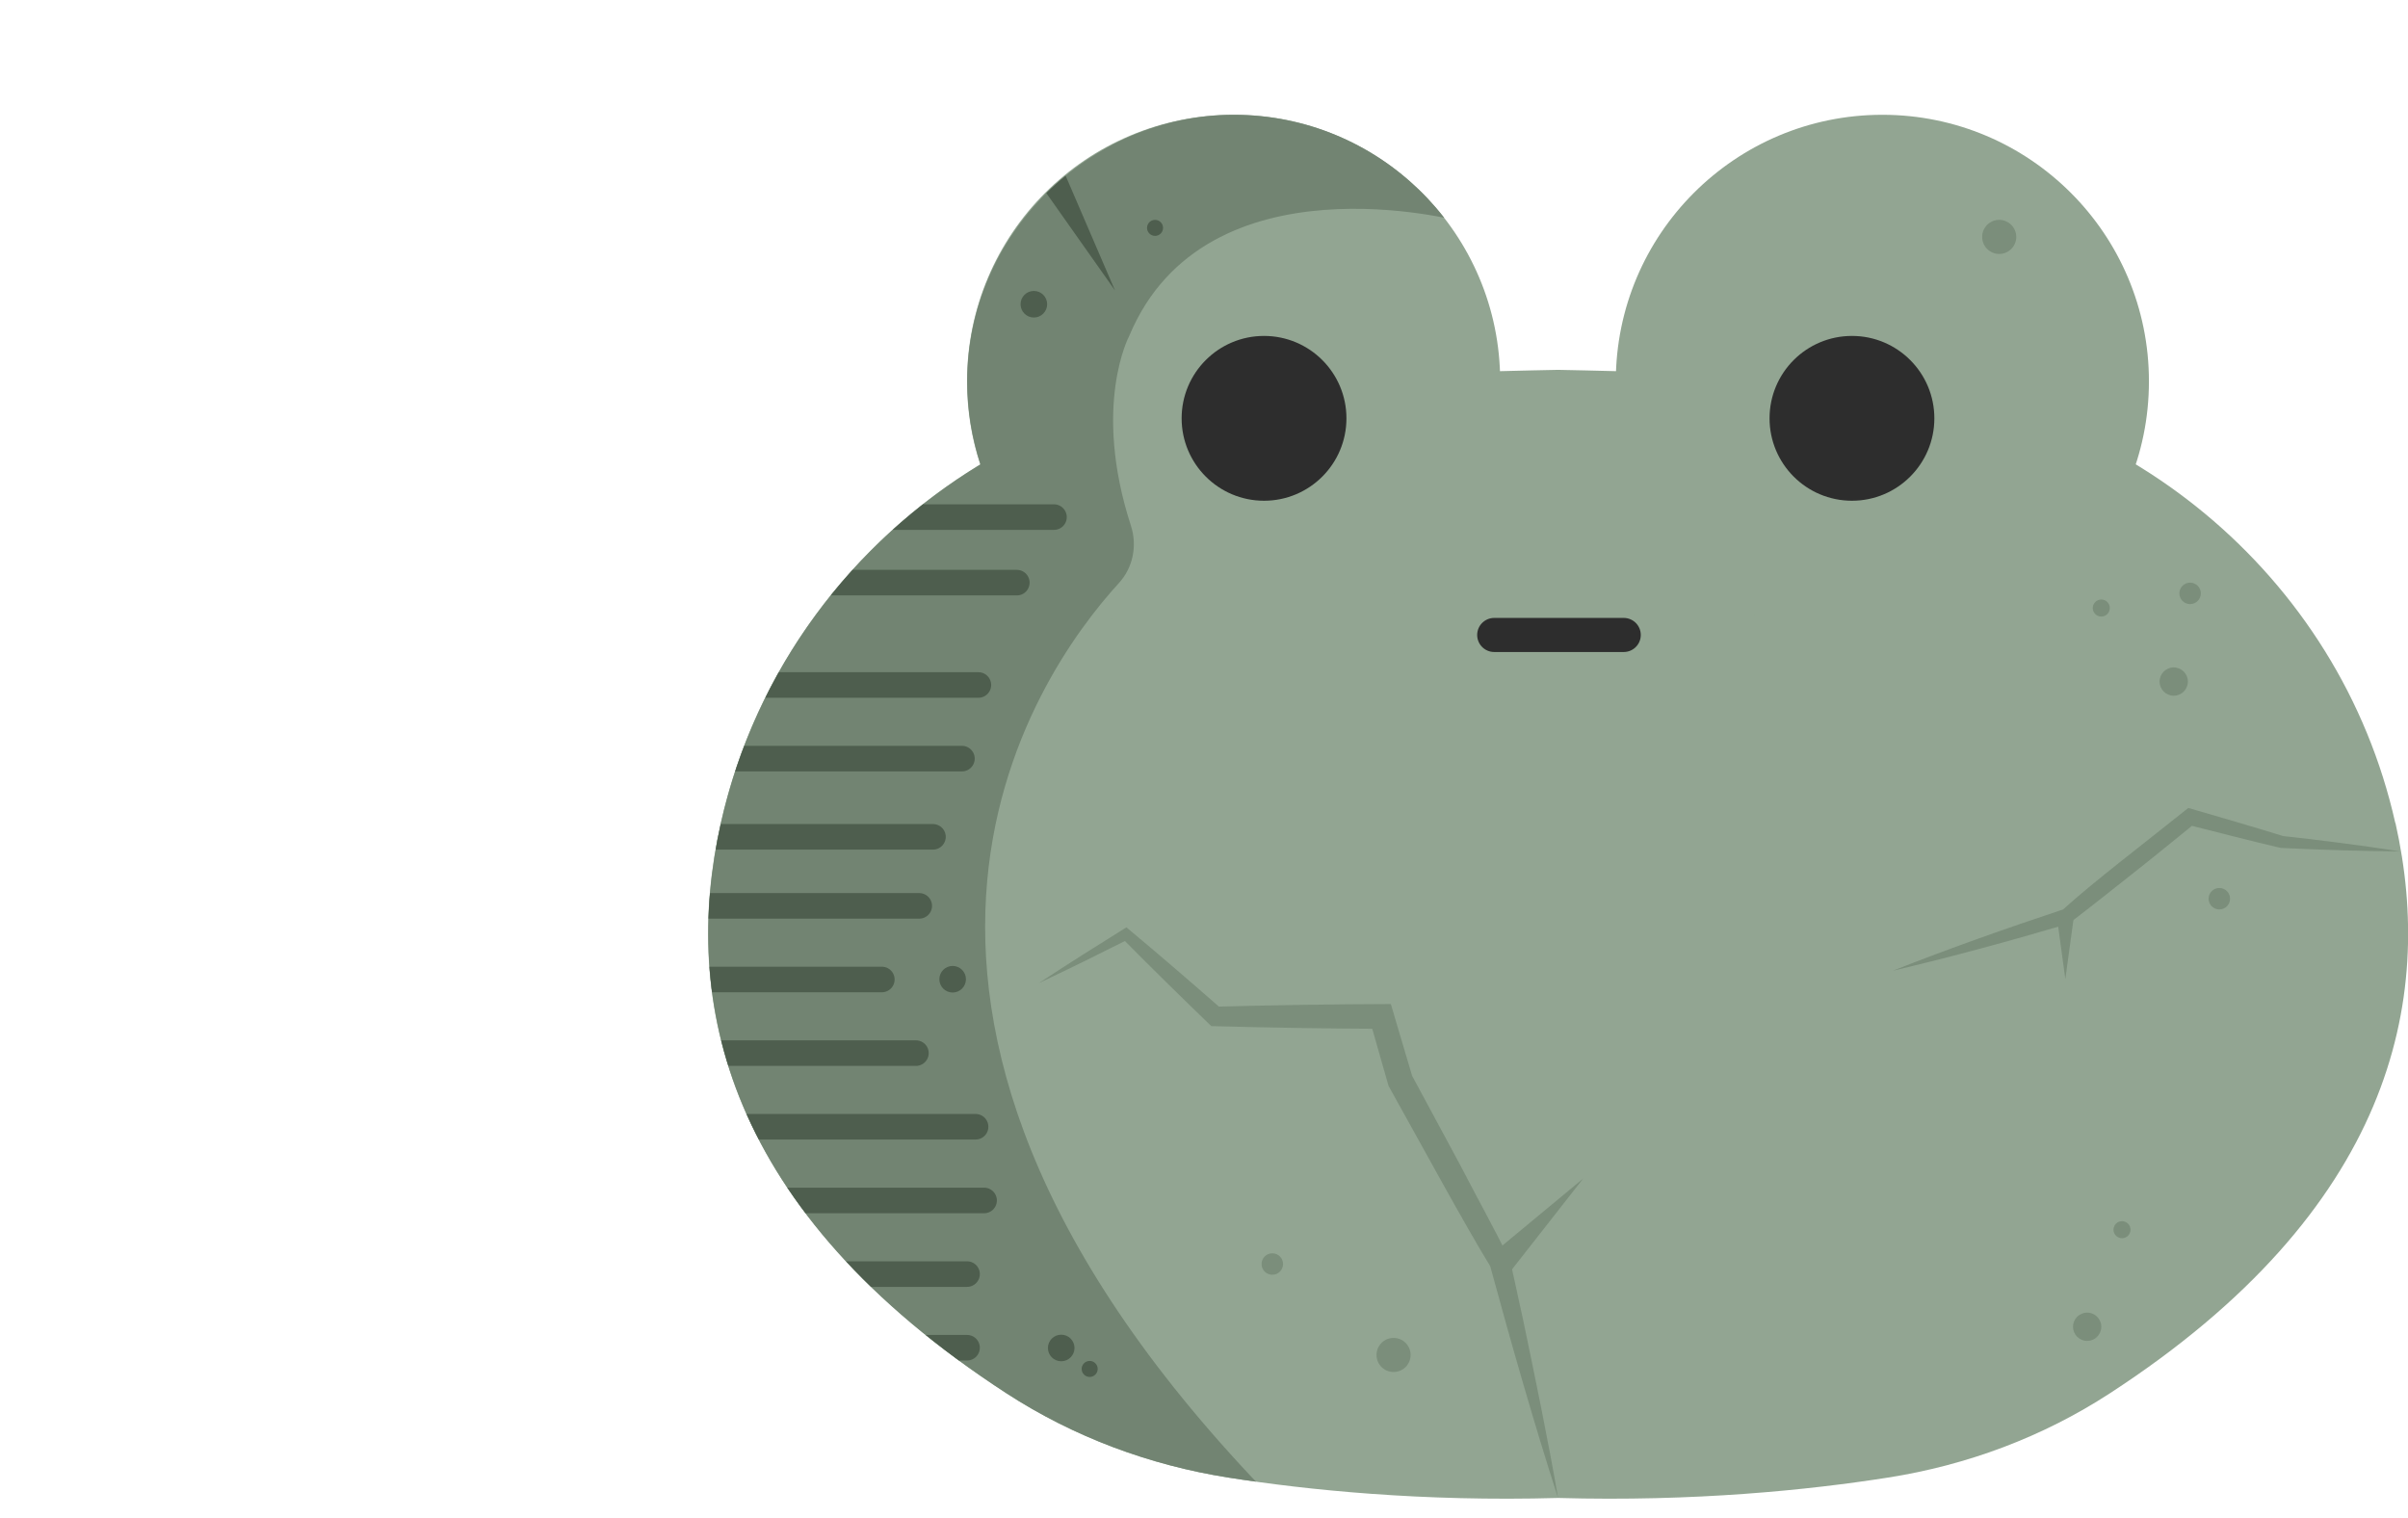
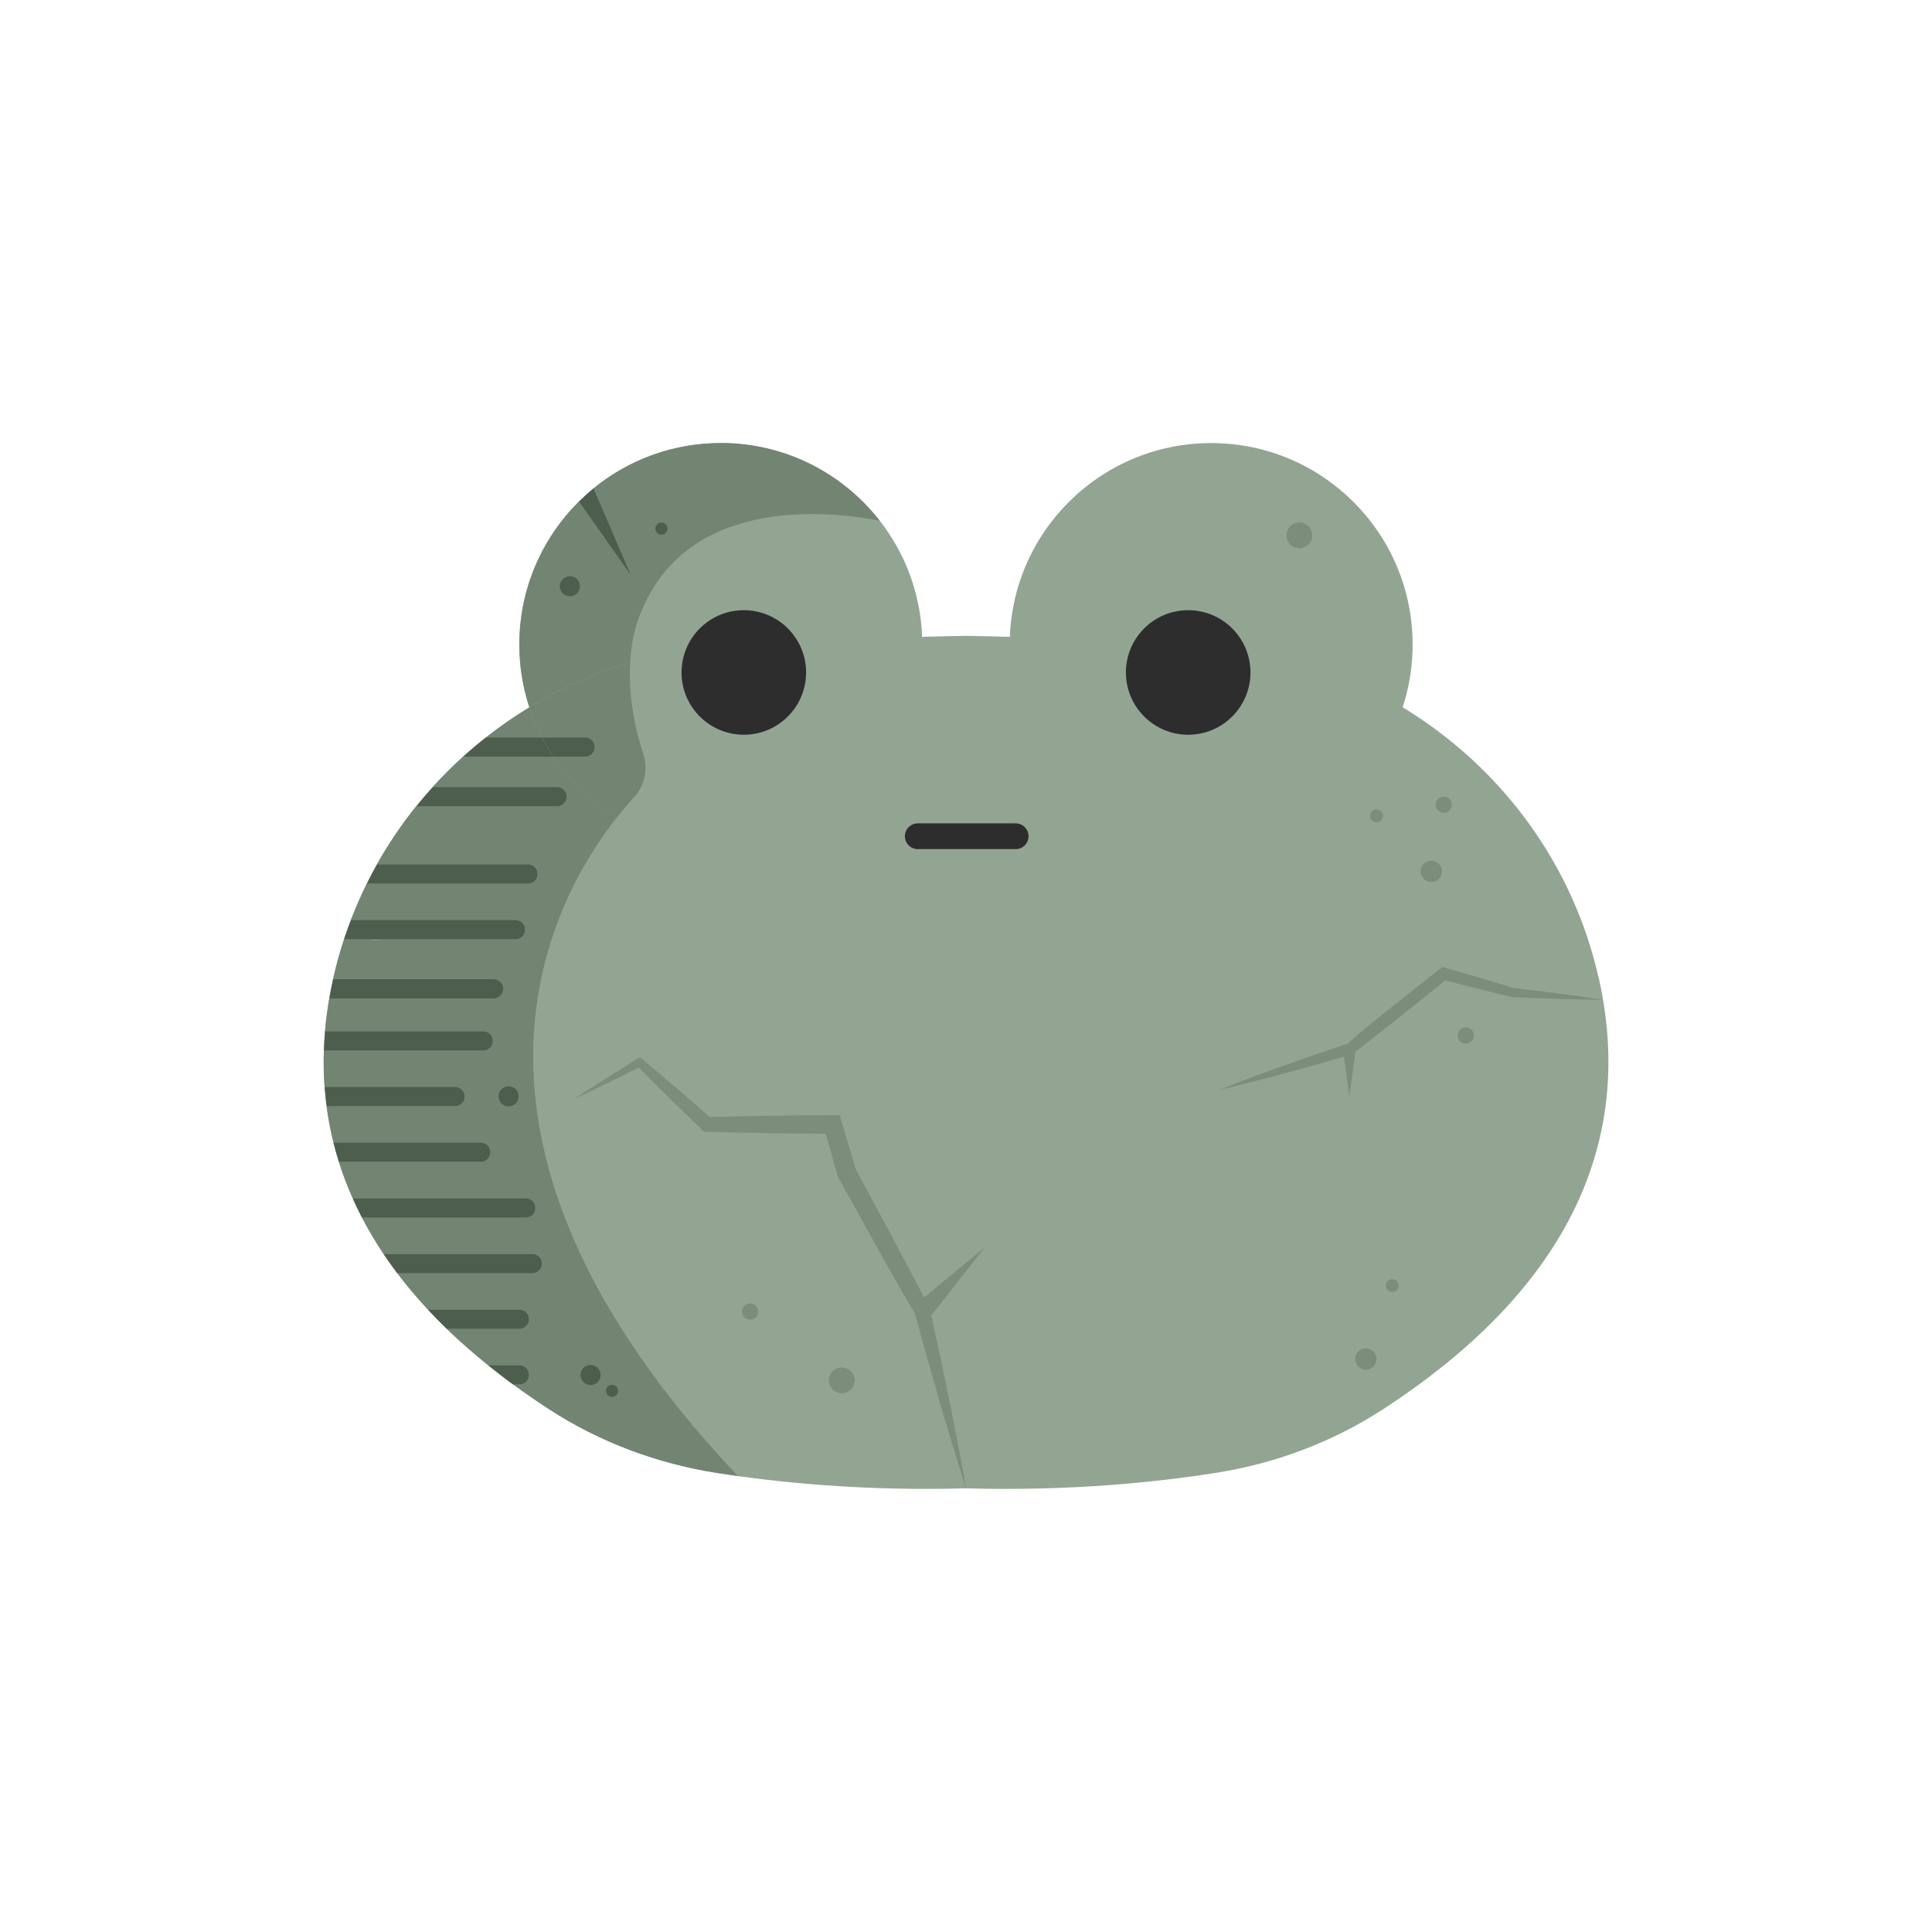
- <svg xmlns="http://www.w3.org/2000/svg" id="Layer_2" data-name="Layer 2" viewBox="0 0 282.57 178.1">
+ <svg xmlns="http://www.w3.org/2000/svg" id="Layer_2" data-name="Layer 2" viewBox="0 0 300 300">
  <defs>
    <style>
-       .cls-1, .cls-2, .cls-3 {
+       .cls-1, .cls-2 {
        fill: none;
      }

-       .cls-4 {
-         fill: #777;
-       }
- 
-       .cls-5 {
+       .cls-3 {
        fill: #7b8e7b;
      }

-       .cls-6 {
+       .cls-4 {
        fill: #728472;
      }

      .cls-2 {
-         stroke: #4e5e4e;
-         stroke-width: 3px;
-       }
- 
-       .cls-2, .cls-3 {
+         stroke: #2d2d2d;
        stroke-linecap: round;
        stroke-miterlimit: 10;
-       }
- 
-       .cls-3 {
-         stroke: #2d2d2d;
        stroke-width: 4px;
      }

-       .cls-7 {
+       .cls-5 {
        fill: #92a592;
      }

-       .cls-8 {
+       .cls-6 {
        fill: #4e5e4e;
      }

-       .cls-9 {
+       .cls-7 {
        fill: #8c8c8c;
      }

-       .cls-10 {
+       .cls-8 {
        fill: #2d2d2d;
      }
- 
-       .cls-11 {
-         clip-path: url(#clippath);
-       }
    </style>
-     <clipPath id="clippath">
-       <path class="cls-1" d="M281.08,96.58c-4.05-18.02-15.37-32.91-30.46-42.08,1.01-3.07,1.56-6.35,1.56-9.75,0-17.28-14.01-31.28-31.28-31.28s-30.63,13.37-31.25,30.09c-4.21-.11-6.81-.15-6.81-.15,0,0-2.61.05-6.81.15-.63-16.72-14.38-30.09-31.25-30.09s-31.28,14.01-31.28,31.28c0,3.41.55,6.68,1.56,9.75-15.09,9.16-26.42,24.06-30.46,42.08-4.69,20.87.47,45.45,33.53,66.93,7.87,5.11,16.76,8.42,26.03,9.88,9.29,1.46,22.71,2.84,38.7,2.39,15.99.45,29.41-.93,38.7-2.39,9.27-1.45,18.16-4.76,26.03-9.88,33.06-21.49,38.21-46.06,33.53-66.93Z" />
-     </clipPath>
  </defs>
  <g id="Layer_1-2" data-name="Layer 1">
    <g>
      <g>
-         <path class="cls-7" d="M281.08,96.58c-6.56-29.23-32.25-50.26-62.16-51.89-17.89-.97-36.09-1.29-36.09-1.29,0,0-18.2.32-36.09,1.29-29.91,1.63-55.6,22.66-62.16,51.89-4.69,20.87.47,45.45,33.53,66.93,7.87,5.11,16.76,8.42,26.03,9.88,9.29,1.46,22.71,2.84,38.7,2.39,15.99.45,29.41-.93,38.7-2.39,9.27-1.45,18.16-4.76,26.03-9.88,33.06-21.49,38.21-46.06,33.53-66.93Z" />
        <g>
-           <circle class="cls-7" cx="144.76" cy="44.75" r="31.28" />
-           <circle class="cls-7" cx="220.89" cy="44.75" r="31.28" />
+           <path class="cls-5" d="M248.25,151.91c-6.56-29.23-32.25-50.26-62.16-51.89-17.89-.97-36.09-1.29-36.09-1.29,0,0-18.2.32-36.09,1.29-29.91,1.63-55.6,22.66-62.16,51.89-4.69,20.87.47,45.45,33.53,66.93,7.87,5.11,16.76,8.42,26.03,9.88,9.29,1.46,22.71,2.84,38.7,2.39,15.99.45,29.41-.93,38.7-2.39,9.27-1.45,18.16-4.76,26.03-9.88,33.06-21.49,38.21-46.06,33.53-66.93Z" />
+           <g>
+             <circle class="cls-5" cx="111.93" cy="100.08" r="31.28" />
+             <circle class="cls-5" cx="188.07" cy="100.08" r="31.28" />
+           </g>
        </g>
+         <circle class="cls-8" cx="115.5" cy="104.42" r="9.67" />
+         <path class="cls-4" d="M95.81,126.89c-3.93-2.37-7.3-5.58-9.86-9.38h-14.06c-1.64,1.48-3.19,3.05-4.68,4.68h19.27c.83,0,1.5.67,1.5,1.5s-.67,1.5-1.5,1.5h-21.85c-2.27,2.82-4.31,5.83-6.09,9.01h23.44c.83,0,1.5.67,1.5,1.5s-.67,1.5-1.5,1.5h-25.01c-.91,1.83-1.73,3.71-2.47,5.64h25.56c.83,0,1.5.67,1.5,1.5s-.67,1.5-1.5,1.5h-26.63c-.65,1.98-1.22,4-1.68,6.06,0,.04-.02.08-.03.12h24.93c.83,0,1.5.67,1.5,1.5s-.67,1.5-1.5,1.5h-25.52c-.29,1.68-.52,3.38-.66,5.1h24.57c.83,0,1.5.67,1.5,1.5s-.67,1.5-1.5,1.5h-24.75c-.06,1.86-.03,3.75.11,5.64h20.24c.83,0,1.5.67,1.5,1.5s-.67,1.5-1.5,1.5h-19.93c.25,1.87.6,3.75,1.07,5.64h22.87c.83,0,1.5.67,1.5,1.5s-.67,1.5-1.5,1.5h-22.03c.59,1.88,1.3,3.76,2.14,5.64h26.89c.83,0,1.5.67,1.5,1.5s-.67,1.5-1.5,1.5h-25.45c.98,1.88,2.09,3.76,3.35,5.64h23.1c.83,0,1.5.67,1.5,1.5s-.67,1.5-1.5,1.5h-20.97c1.43,1.89,3.01,3.77,4.75,5.64h14.22c.83,0,1.5.67,1.5,1.5s-.67,1.5-1.5,1.5h-11.29c1.96,1.9,4.1,3.78,6.42,5.64h4.88c.83,0,1.5.67,1.5,1.5s-.67,1.5-1.5,1.5h-.98c1.77,1.3,3.63,2.59,5.6,3.87,7.87,5.11,16.76,8.42,26.03,9.88,1.04.16,2.13.32,3.27.48-48.86-51.6-29.65-88.51-18.76-102.31Z" />
+         <circle class="cls-8" cx="184.5" cy="104.42" r="9.67" />
+         <line class="cls-2" x1="142.51" y1="129.85" x2="157.71" y2="129.85" />
+         <g>
+           <path class="cls-3" d="M89.06,170.71c3.4-2.24,6.84-4.41,10.3-6.56,3.78,3.15,7.51,6.37,11.21,9.61,0,0-.78-.3-.78-.3,6.86-.18,13.73-.29,20.6-.31.1.29,2.36,8.02,2.55,8.6,0,0-.12-.3-.12-.3l5.8,10.76c1.91,3.72,3.97,7.37,5.79,11.13,0,0,1.51,6.91,1.51,6.91,1.34,6.42,3,14.41,4.09,20.85-2.77-8.55-5.59-18.49-7.96-27.19-2.83-4.58-8.61-15.21-11.86-21.03-.05-.07-.11-.21-.12-.3,0,0-2.16-7.57-2.16-7.57l1.4,1.05c-6.66-.03-13.33-.14-19.99-.32-3.52-3.4-7.01-6.82-10.45-10.29,0,0,.77.09.77.09-3.5,1.76-7.01,3.5-10.57,5.17h0Z" />
+           <polygon class="cls-3" points="142.14 202.59 152.95 193.64 144.29 204.68 142.14 202.59 142.14 202.59" />
+         </g>
+         <g>
+           <path class="cls-3" d="M248.91,155.24c-4.71-.03-9.41-.19-14.11-.41-3.64-.86-7.26-1.79-10.88-2.71,0,0,.85-.18.85-.18-2.43,1.96-4.84,3.95-7.3,5.88-2.5,1.98-4.99,3.96-7.52,5.89-6.84,2.02-13.71,3.9-20.65,5.53,6.58-2.6,13.26-4.96,19.98-7.19,3.32-3.05,9.83-8.01,14.3-11.6,0,0,.39-.31.39-.31,3.71,1.08,7.43,2.15,11.13,3.3,3.94.42,9.4,1.12,13.82,1.81h0Z" />
+           <polygon class="cls-3" points="210.53 162.91 209.53 170.22 208.53 162.91 210.53 162.91 210.53 162.91" />
+         </g>
+         <circle class="cls-7" cx="58.29" cy="144.85" r="1.27" />
+         <circle class="cls-3" cx="212.09" cy="211.03" r="1.66" />
+         <circle class="cls-3" cx="216.18" cy="199.63" r="1" />
+         <circle class="cls-3" cx="222.25" cy="135.31" r="1.66" />
+         <circle class="cls-3" cx="213.76" cy="126.68" r="1" />
+         <circle class="cls-3" cx="224.18" cy="124.96" r="1.26" />
+         <circle class="cls-3" cx="227.61" cy="160.79" r="1.26" />
+         <circle class="cls-3" cx="116.48" cy="203.66" r="1.26" />
+         <circle class="cls-3" cx="130.71" cy="214.34" r="2" />
+         <circle class="cls-3" cx="201.77" cy="83.13" r="2" />
+         <path class="cls-4" d="M82.21,109.84c-2.34,1.42-4.6,2.99-6.75,4.68h8.72c-.78-1.49-1.44-3.05-1.97-4.68Z" />
+         <path class="cls-4" d="M99.88,117.03c-1.87-5.78-2.24-10.54-2.02-14.17-5.53,1.67-10.79,4.03-15.65,6.99.53,1.62,1.19,3.18,1.97,4.68h6.67c.83,0,1.5.67,1.5,1.5s-.67,1.5-1.5,1.5h-4.9c2.56,3.8,5.92,7.01,9.86,9.38.97-1.23,1.87-2.27,2.66-3.13,1.67-1.82,2.18-4.39,1.42-6.74Z" />
+         <path class="cls-6" d="M75.46,114.51c-1.22.96-2.42,1.96-3.57,3h14.06c-.65-.96-1.24-1.97-1.77-3h-8.72Z" />
+         <path class="cls-6" d="M92.35,116.01c0-.83-.67-1.5-1.5-1.5h-6.67c.54,1.03,1.13,2.04,1.77,3h4.9c.83,0,1.5-.67,1.5-1.5Z" />
+         <path class="cls-6" d="M86.49,125.2c.83,0,1.5-.67,1.5-1.5s-.67-1.5-1.5-1.5h-19.27c-.89.98-1.75,1.97-2.58,3h21.85Z" />
+         <path class="cls-6" d="M81.98,137.21c.83,0,1.5-.67,1.5-1.5s-.67-1.5-1.5-1.5h-23.44c-.55.98-1.07,1.99-1.58,3h25.01Z" />
+         <path class="cls-6" d="M80.05,145.85c.83,0,1.5-.67,1.5-1.5s-.67-1.5-1.5-1.5h-25.56c-.38.99-.74,1.99-1.07,3h26.63Z" />
+         <path class="cls-6" d="M76.65,155.04c.83,0,1.5-.67,1.5-1.5s-.67-1.5-1.5-1.5h-24.93c-.22.99-.41,1.99-.59,3h25.52Z" />
+         <path class="cls-6" d="M75.04,163.13c.83,0,1.5-.67,1.5-1.5s-.67-1.5-1.5-1.5h-24.57c-.09.99-.14,1.99-.17,3h24.75Z" />
+         <path class="cls-6" d="M70.65,171.77c.83,0,1.5-.67,1.5-1.5s-.67-1.5-1.5-1.5h-20.24c.07,1,.17,2,.31,3h19.93Z" />
+         <path class="cls-6" d="M74.65,180.41c.83,0,1.5-.67,1.5-1.5s-.67-1.5-1.5-1.5h-22.87c.25,1,.52,2,.84,3h22.03Z" />
+         <path class="cls-6" d="M81.65,189.06c.83,0,1.5-.67,1.5-1.5s-.67-1.5-1.5-1.5h-26.89c.44,1,.92,2,1.44,3h25.45Z" />
+         <path class="cls-6" d="M82.65,197.7c.83,0,1.5-.67,1.5-1.5s-.67-1.5-1.5-1.5h-23.1c.67,1,1.37,2,2.13,3h20.97Z" />
+         <path class="cls-6" d="M69.36,206.34h11.29c.83,0,1.5-.67,1.5-1.5s-.67-1.5-1.5-1.5h-14.22c.93,1,1.9,2,2.93,3Z" />
+         <path class="cls-6" d="M80.65,214.98c.83,0,1.5-.67,1.5-1.5s-.67-1.5-1.5-1.5h-4.88c1.25,1,2.54,2.01,3.9,3h.98Z" />
+         <path class="cls-4" d="M111.93,68.8c-7.51,0-14.4,2.65-19.8,7.06.05.08.11.16.15.26l5.72,13.29-8.12-11.52c-5.7,5.67-9.24,13.52-9.24,22.19,0,3.41.55,6.68,1.56,9.75,4.87-2.95,10.12-5.31,15.65-6.99.31-5.23,1.83-8.1,1.83-8.1,7.58-18.14,30.06-15.24,36.92-13.88-5.72-7.34-14.65-12.07-24.68-12.07Z" />
+         <path class="cls-6" d="M92.29,76.12c-.05-.1-.1-.18-.15-.26-.78.64-1.53,1.32-2.25,2.03l8.12,11.52-5.72-13.29Z" />
+         <path class="cls-1" d="M248.25,151.91c-4.05-18.02-15.37-32.91-30.46-42.08,1.01-3.07,1.56-6.35,1.56-9.75,0-17.28-14.01-31.28-31.28-31.28s-30.63,13.37-31.25,30.09c-4.21-.11-6.81-.15-6.81-.15,0,0-2.61.05-6.81.15-.63-16.72-14.38-30.09-31.25-30.09s-31.28,14.01-31.28,31.28c0,3.41.55,6.68,1.56,9.75-15.09,9.16-26.42,24.06-30.46,42.08-4.69,20.87.47,45.45,33.53,66.93,7.87,5.11,16.76,8.42,26.03,9.88,9.29,1.46,22.71,2.84,38.7,2.39,15.99.45,29.41-.93,38.7-2.39,9.27-1.45,18.16-4.76,26.03-9.88,33.06-21.49,38.21-46.06,33.53-66.93Z" />
+         <circle class="cls-6" cx="78.97" cy="170.24" r="1.56" />
+         <circle class="cls-6" cx="91.7" cy="213.51" r="1.56" />
+         <circle class="cls-6" cx="95.04" cy="215.97" r=".94" />
+         <circle class="cls-6" cx="88.49" cy="91.03" r="1.56" />
+         <circle class="cls-6" cx="102.71" cy="82.08" r=".94" />
      </g>
-       <path class="cls-4" d="M85.51,92.93c9.44-6.41,19.57-11.69,29.87-16.57,0,0-.68.77-.68.77,1.29-3.26,2.61-6.52,4.08-9.71,3.16.21,6.32.49,9.46.95-1.48.22-2.97.39-4.45.53-1.48.15-2.97.28-4.45.37l.85-.6c-.92,3.32-1.98,6.6-3.04,9.87-10.22,5.48-20.68,10.55-31.64,14.38h0Z" />
-       <circle class="cls-10" cx="148.33" cy="49.09" r="9.67" />
-       <circle class="cls-10" cx="217.32" cy="49.09" r="9.67" />
-       <line class="cls-3" x1="175.34" y1="74.51" x2="190.54" y2="74.51" />
-       <g>
-         <path class="cls-5" d="M121.88,115.38c3.4-2.24,6.84-4.41,10.3-6.56,3.78,3.15,7.51,6.37,11.21,9.61,0,0-.78-.3-.78-.3,6.86-.18,13.73-.29,20.6-.31.1.29,2.36,8.02,2.55,8.6,0,0-.12-.3-.12-.3l5.8,10.76c1.91,3.72,3.97,7.37,5.79,11.13,0,0,1.51,6.91,1.51,6.91,1.34,6.42,3,14.41,4.09,20.85-2.77-8.55-5.59-18.49-7.96-27.19-2.83-4.58-8.61-15.21-11.86-21.03-.05-.07-.11-.21-.12-.3,0,0-2.16-7.57-2.16-7.57l1.4,1.05c-6.66-.03-13.33-.14-19.99-.32-3.52-3.4-7.01-6.82-10.45-10.3,0,0,.77.09.77.09-3.5,1.76-7.01,3.5-10.57,5.17h0Z" />
-         <polygon class="cls-5" points="174.97 147.26 185.78 138.3 177.12 149.35 174.97 147.26 174.97 147.26" />
-       </g>
-       <g>
-         <path class="cls-5" d="M281.73,99.91c-4.71-.03-9.41-.19-14.11-.41-3.64-.86-7.26-1.79-10.88-2.71l.85-.18c-2.43,1.96-4.84,3.95-7.3,5.88-2.5,1.98-4.99,3.96-7.52,5.89-6.84,2.02-13.71,3.9-20.65,5.53,6.58-2.6,13.26-4.96,19.98-7.19,3.32-3.05,9.83-8.01,14.3-11.6,0,0,.39-.31.39-.31,3.71,1.08,7.43,2.15,11.13,3.3,3.94.42,9.4,1.12,13.82,1.81h0Z" />
-         <polygon class="cls-5" points="243.36 107.57 242.36 114.89 241.36 107.57 243.36 107.57 243.36 107.57" />
-       </g>
-       <circle class="cls-9" cx="91.12" cy="89.52" r="1.27" />
-       <circle class="cls-9" cx="103.61" cy="94.56" r="1.66" />
-       <circle class="cls-5" cx="244.92" cy="155.69" r="1.66" />
-       <circle class="cls-5" cx="249.01" cy="144.3" r="1" />
-       <circle class="cls-5" cx="255.08" cy="79.98" r="1.66" />
-       <circle class="cls-5" cx="246.58" cy="71.35" r="1" />
-       <circle class="cls-5" cx="257" cy="69.63" r="1.26" />
-       <circle class="cls-5" cx="260.43" cy="105.46" r="1.26" />
-       <circle class="cls-5" cx="149.3" cy="148.33" r="1.26" />
-       <circle class="cls-5" cx="163.53" cy="159" r="2" />
-       <circle class="cls-5" cx="234.6" cy="27.8" r="2" />
-       <g class="cls-11">
-         <path class="cls-6" d="M171.45,25.99s-29.95-8.08-38.94,13.43c0,0-4.38,8.16.2,22.27.76,2.35.25,4.92-1.42,6.74-9.78,10.69-38.26,50.86,19.49,108.94l-57.5.73-40.63-86.98,30.41-55.47L115.43,7.62,157.97,0l13.48,25.99Z" />
-         <line class="cls-2" x1="21.7" y1="60.68" x2="123.68" y2="60.68" />
-         <line class="cls-2" x1="17.34" y1="68.37" x2="119.32" y2="68.37" />
-         <line class="cls-2" x1="12.83" y1="80.38" x2="114.81" y2="80.38" />
-         <line class="cls-2" x1="10.91" y1="89.02" x2="112.88" y2="89.02" />
-         <line class="cls-2" x1="7.5" y1="98.2" x2="109.48" y2="98.2" />
-         <line class="cls-2" x1="5.89" y1="106.3" x2="107.87" y2="106.3" />
-         <line class="cls-2" x1="1.5" y1="114.94" x2="103.48" y2="114.94" />
-         <line class="cls-2" x1="5.5" y1="123.58" x2="107.48" y2="123.58" />
-         <line class="cls-2" x1="12.5" y1="132.22" x2="114.48" y2="132.22" />
-         <line class="cls-2" x1="13.5" y1="140.87" x2="115.48" y2="140.87" />
-         <line class="cls-2" x1="11.5" y1="149.51" x2="113.48" y2="149.51" />
-         <line class="cls-2" x1="11.5" y1="158.15" x2="113.48" y2="158.15" />
-         <path class="cls-8" d="M125.12,20.79l5.72,13.29-8.34-11.82c-1.2-1.83,1.69-3.45,2.62-1.47h0Z" />
-       </g>
-       <circle class="cls-8" cx="111.79" cy="114.91" r="1.56" />
-       <circle class="cls-8" cx="124.53" cy="158.18" r="1.56" />
-       <circle class="cls-8" cx="127.87" cy="160.64" r=".94" />
-       <circle class="cls-8" cx="121.32" cy="35.7" r="1.56" />
-       <circle class="cls-8" cx="135.54" cy="26.74" r=".94" />
+       <rect class="cls-1" width="300" height="300" />
    </g>
  </g>
</svg>
